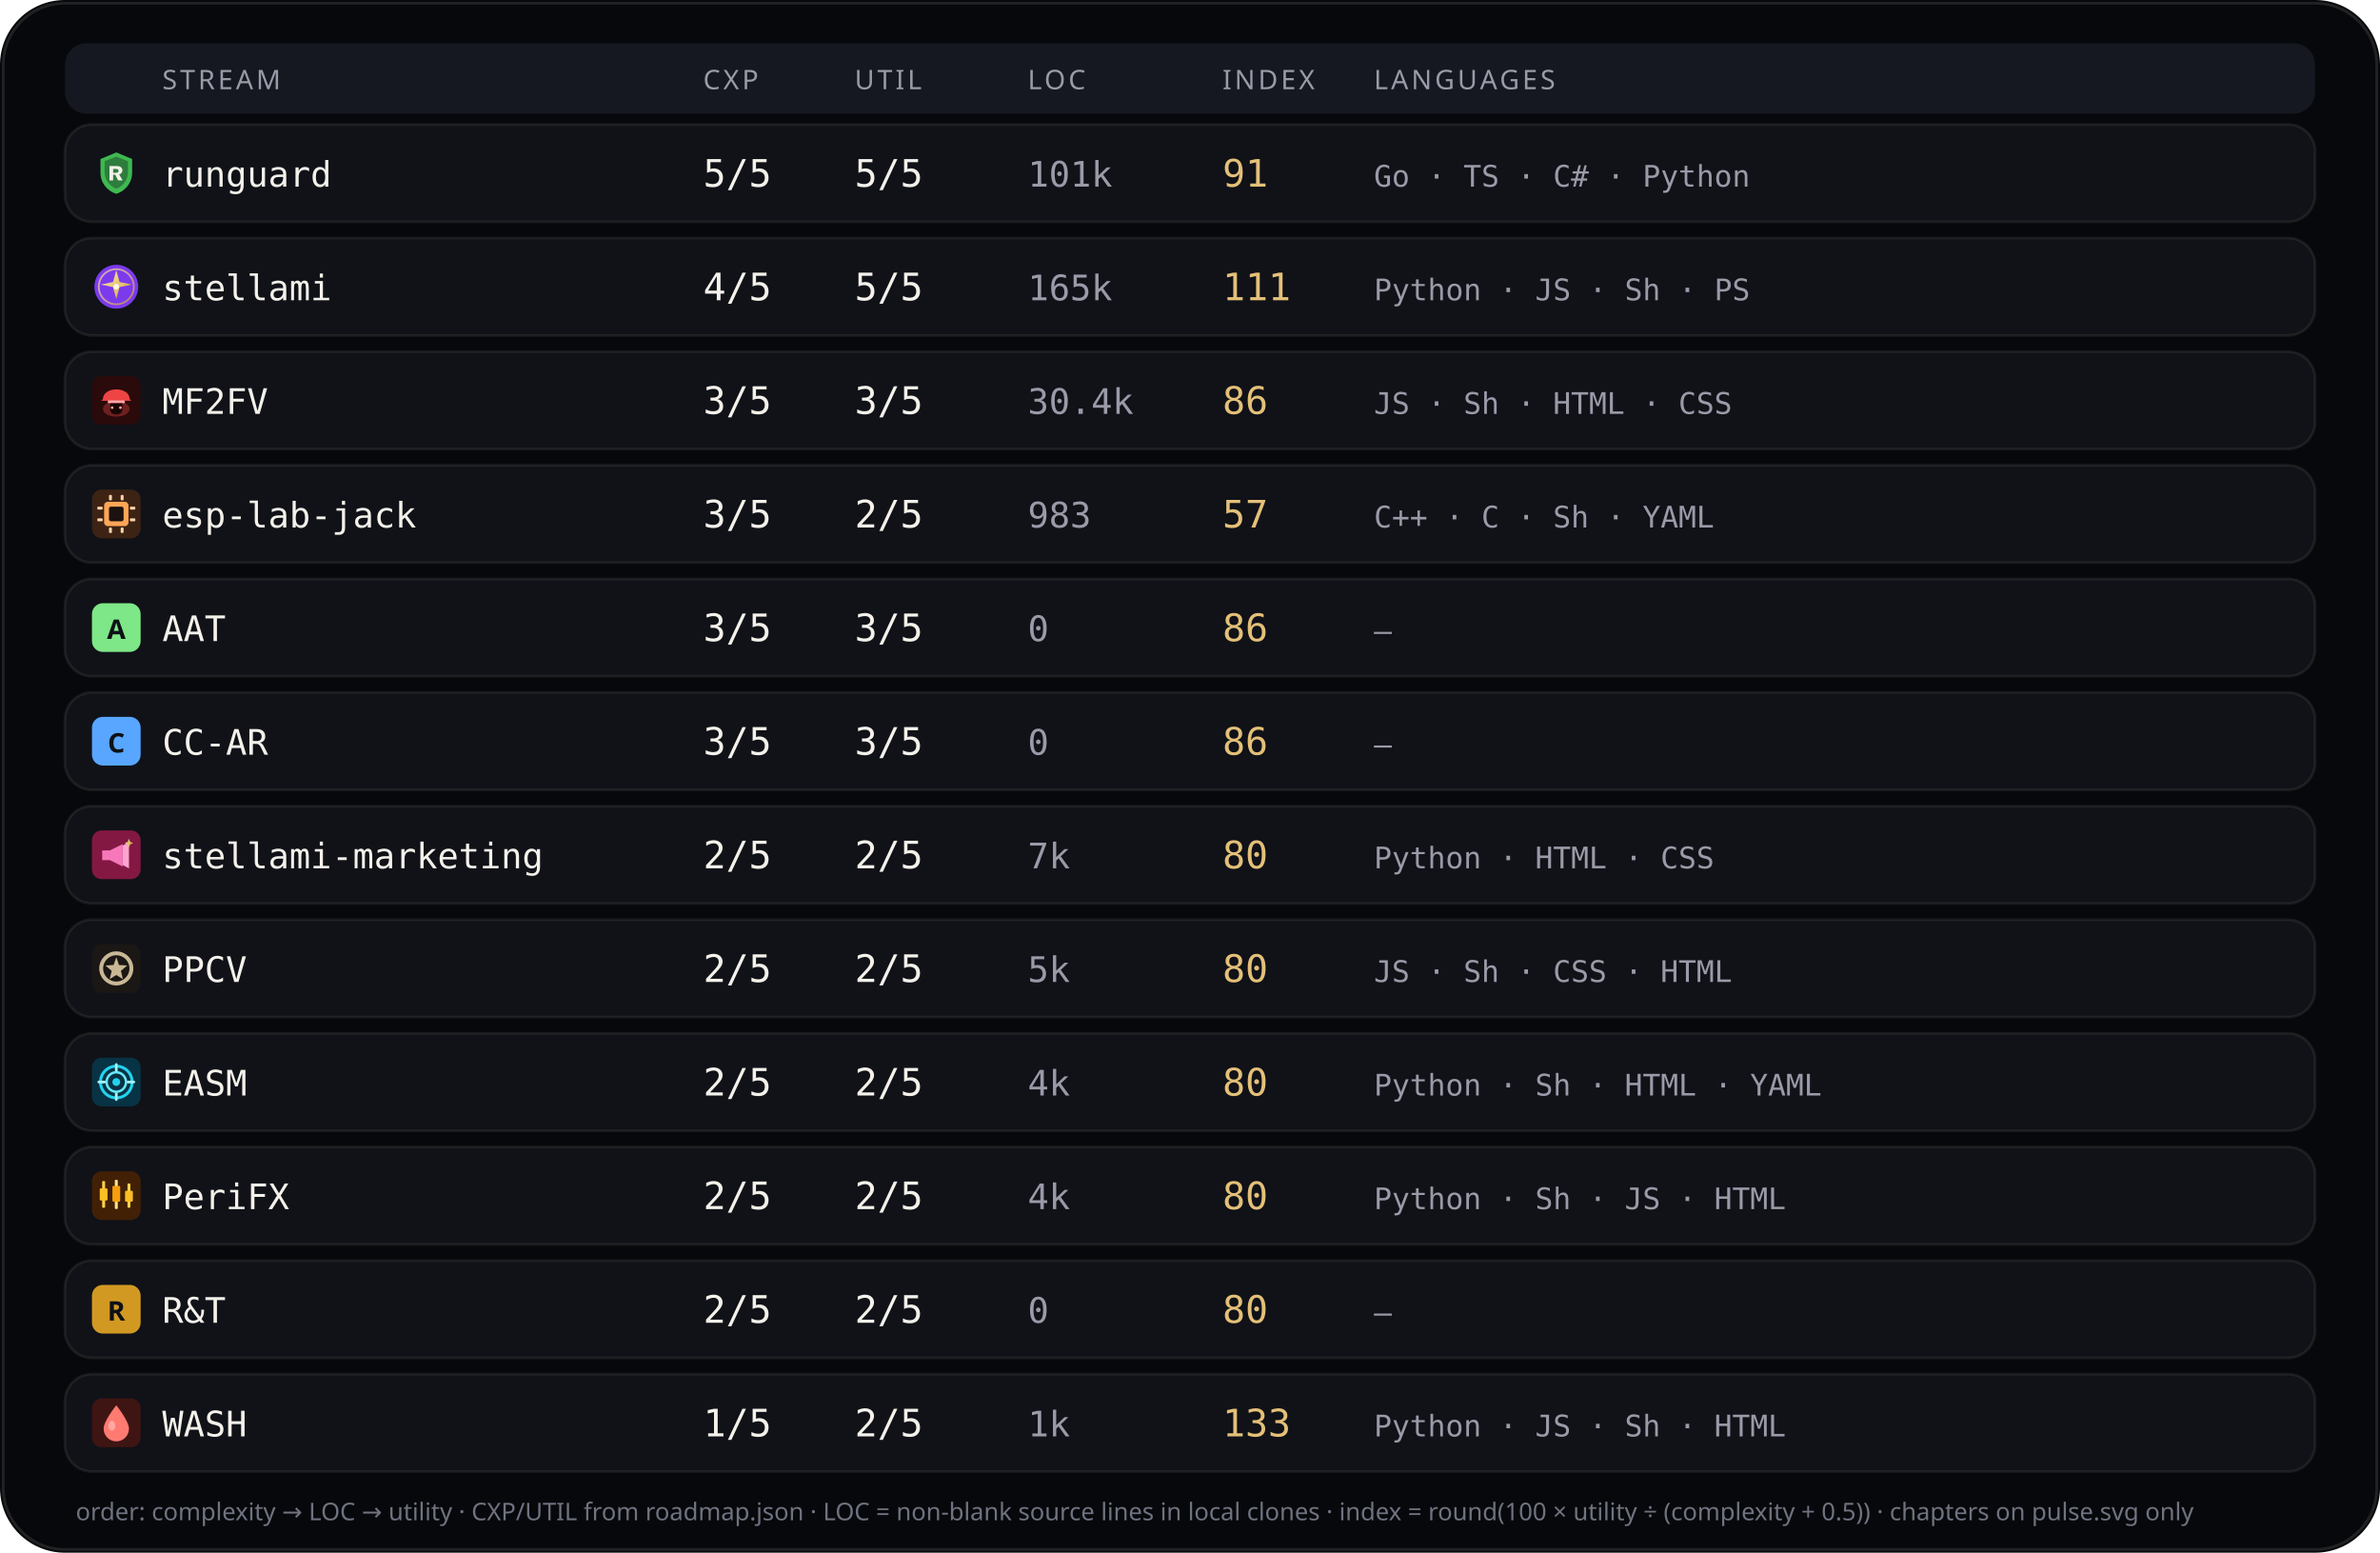
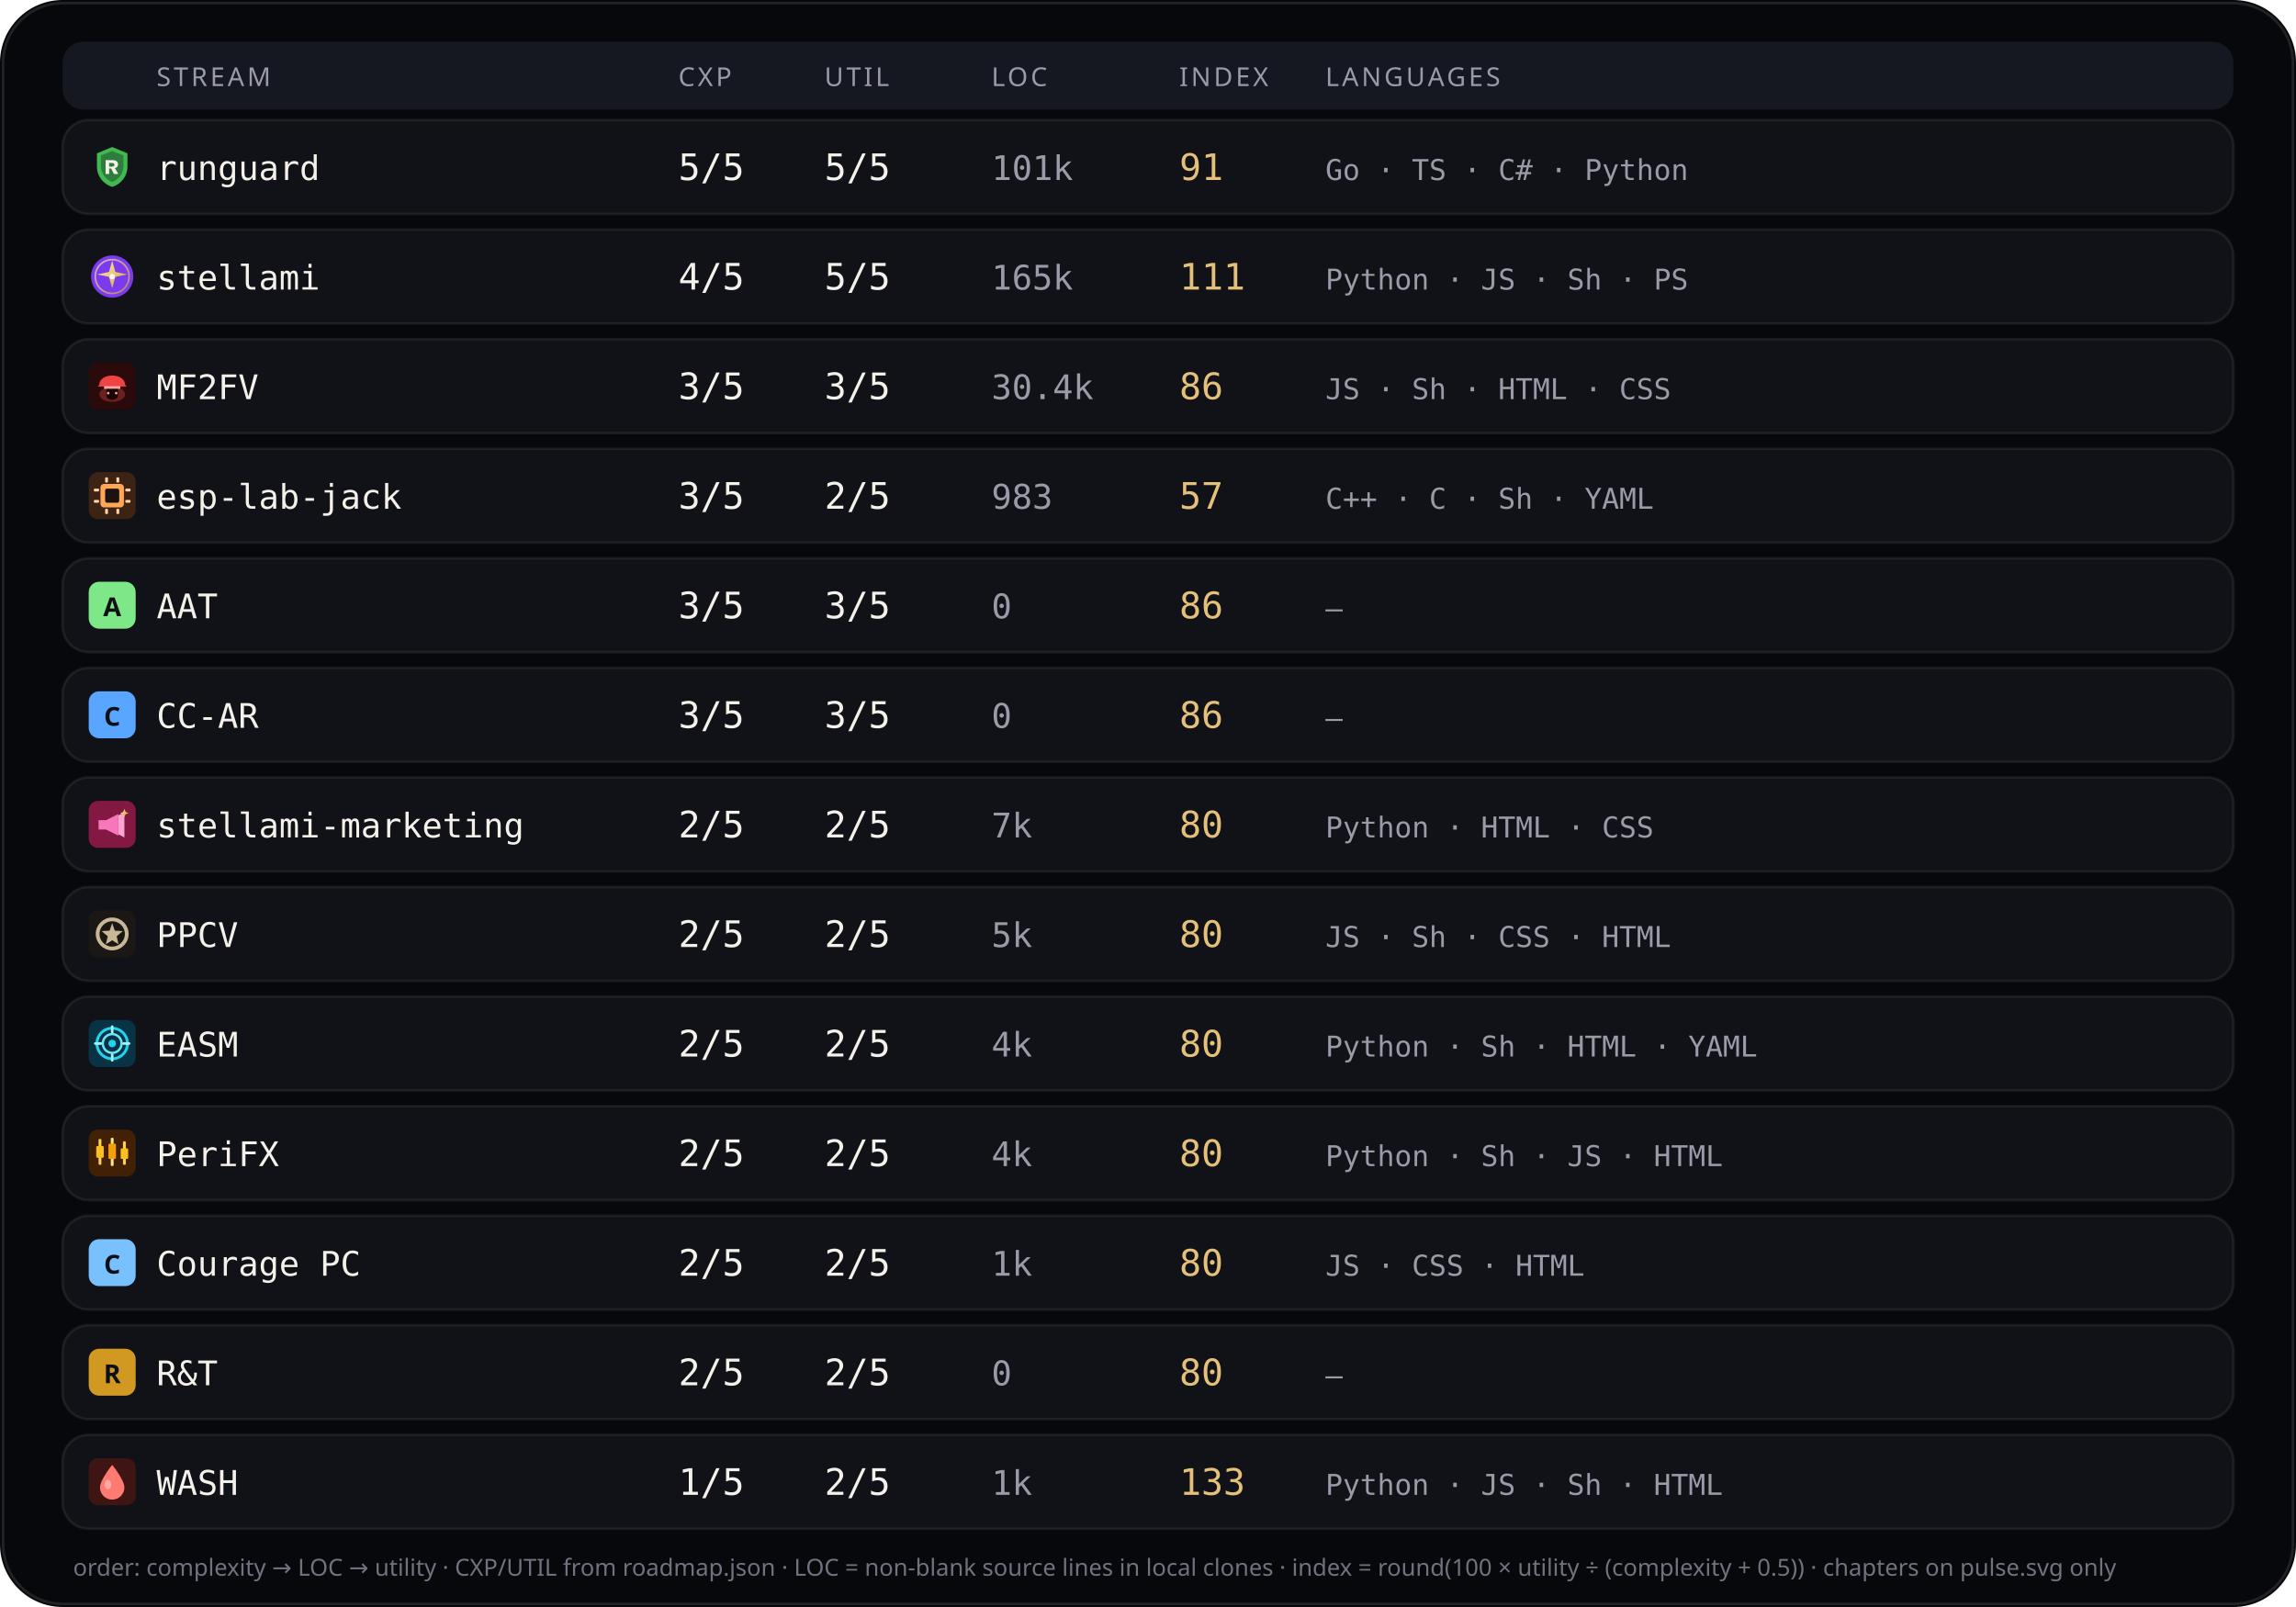
- <svg xmlns="http://www.w3.org/2000/svg" viewBox="0 0 880 574" width="880" height="574" role="img" aria-label="Stream complexity utility languages">
-   <rect width="880" height="574" rx="24" fill="#07080b" />
-   <rect x="1.2" y="1.2" width="877.6" height="571.6" rx="22.8" fill="none" stroke="rgba(232,228,214,0.12)" />
+ <svg xmlns="http://www.w3.org/2000/svg" viewBox="0 0 880 616" width="880" height="616" role="img" aria-label="Stream complexity utility languages">
+   <rect width="880" height="616" rx="24" fill="#07080b" />
+   <rect x="1.2" y="1.2" width="877.6" height="613.6" rx="22.8" fill="none" stroke="rgba(232,228,214,0.12)" />
  <rect x="24" y="16" width="832" height="26" rx="8" fill="#151820" />
  <text x="60" y="33" fill="#9a9aa8" font-size="10" font-family="ui-sans-serif, system-ui, sans-serif" letter-spacing="1.1">STREAM</text>
  <text x="260" y="33" fill="#9a9aa8" font-size="10" font-family="ui-sans-serif, system-ui, sans-serif" letter-spacing="1.1">CXP</text>
  <text x="316" y="33" fill="#9a9aa8" font-size="10" font-family="ui-sans-serif, system-ui, sans-serif" letter-spacing="1.1">UTIL</text>
  <text x="380" y="33" fill="#9a9aa8" font-size="10" font-family="ui-sans-serif, system-ui, sans-serif" letter-spacing="1.1">LOC</text>
  <text x="452" y="33" fill="#9a9aa8" font-size="10" font-family="ui-sans-serif, system-ui, sans-serif" letter-spacing="1.1">INDEX</text>
  <text x="508" y="33" fill="#9a9aa8" font-size="10" font-family="ui-sans-serif, system-ui, sans-serif" letter-spacing="1.1">LANGUAGES</text>
  <rect x="24" y="46" width="832" height="36" rx="10" fill="#101218" stroke="rgba(232,228,214,0.08)" />
  <g id="stream_logo_runguard" class="stream_logo" data-stream="runguard" transform="translate(34.0,55.0) scale(0.9)" opacity="1.0">
    <path fill="#3fb950" d="M10 1.5 L16.5 4.2 V9.8 C16.5 14.1 13.6 17.4 10 18.5 C6.4 17.4 3.5 14.1 3.5 9.8 V4.2 Z" />
    <path fill="#0d1117" fill-opacity=".35" d="M10 3.2 L14.8 5.1 V9.7 C14.8 12.9 12.6 15.4 10 16.4 C7.4 15.4 5.2 12.9 5.2 9.7 V5.1 Z" />
    <path fill="#f4f1ea" d="M7.2 7.1h3.1c1.35 0 2.2.7 2.2 1.75 0 .85-.5 1.45-1.35 1.65L12.6 13h-1.85l-1.2-2.35H8.7V13H7.2V7.1zm1.5 1.2v1.55h1.35c.55 0 .9-.28.9-.75s-.35-.8-.9-.8H8.7z" />
  </g>
  <use class="stream_logo" data-stream="runguard" href="#stream_logo_runguard" x="34.0" y="55.0" width="18" height="18" opacity="0" />
  <text x="60" y="69" fill="#f4f1ea" font-size="13" font-family="ui-monospace, SFMono-Regular, monospace">runguard</text>
  <text x="260" y="69" fill="#f4f1ea" font-size="14" font-family="ui-monospace, SFMono-Regular, monospace">5/5</text>
  <text x="316" y="69" fill="#f4f1ea" font-size="14" font-family="ui-monospace, SFMono-Regular, monospace">5/5</text>
  <text x="380" y="69" fill="#9a9aa8" font-size="13" font-family="ui-monospace, SFMono-Regular, monospace">101k</text>
  <text x="452" y="69" fill="#e4c078" font-size="14" font-family="ui-monospace, SFMono-Regular, monospace">91</text>
  <text x="508" y="69" fill="#9a9aa8" font-size="11" font-family="ui-monospace, SFMono-Regular, monospace">Go · TS · C# · Python</text>
  <rect x="24" y="88" width="832" height="36" rx="10" fill="#101218" stroke="rgba(232,228,214,0.08)" />
  <g id="stream_logo_stellami" class="stream_logo" data-stream="stellami" transform="translate(34.0,97.0) scale(0.9)" opacity="1.0">
    <defs>
      <linearGradient id="stream_logo_stellami-stellami-gold" x1="0%" y1="0%" x2="100%" y2="100%">
        <stop offset="0%" stop-color="#f5e6a8" />
        <stop offset="55%" stop-color="#e8c57a" />
        <stop offset="100%" stop-color="#c9a227" />
      </linearGradient>
    </defs>
    <circle cx="10" cy="10" r="9" fill="#7c3aed" />
    <circle cx="10" cy="10" r="7.2" fill="none" stroke="url(#stream_logo_stellami-stellami-gold)" stroke-width="0.7" opacity=".7" />
    <path fill="url(#stream_logo_stellami-stellami-gold)" d="M10 3.2 L11.35 8.05 L16.4 9.1 L11.35 10.15 L10 15 L8.65 10.15 L3.6 9.1 L8.65 8.05 Z" />
    <circle cx="10" cy="10" r="1.15" fill="#fff8e8" />
  </g>
  <use class="stream_logo" data-stream="stellami" href="#stream_logo_stellami" x="34.0" y="97.0" width="18" height="18" opacity="0" />
  <text x="60" y="111" fill="#f4f1ea" font-size="13" font-family="ui-monospace, SFMono-Regular, monospace">stellami</text>
  <text x="260" y="111" fill="#f4f1ea" font-size="14" font-family="ui-monospace, SFMono-Regular, monospace">4/5</text>
  <text x="316" y="111" fill="#f4f1ea" font-size="14" font-family="ui-monospace, SFMono-Regular, monospace">5/5</text>
  <text x="380" y="111" fill="#9a9aa8" font-size="13" font-family="ui-monospace, SFMono-Regular, monospace">165k</text>
  <text x="452" y="111" fill="#e4c078" font-size="14" font-family="ui-monospace, SFMono-Regular, monospace">111</text>
  <text x="508" y="111" fill="#9a9aa8" font-size="11" font-family="ui-monospace, SFMono-Regular, monospace">Python · JS · Sh · PS</text>
  <rect x="24" y="130" width="832" height="36" rx="10" fill="#101218" stroke="rgba(232,228,214,0.08)" />
  <g id="stream_logo_mf2fv" class="stream_logo" data-stream="mf2fv" transform="translate(34.0,139.0) scale(0.9)" opacity="1.0">
    <rect width="20" height="20" rx="4" fill="#2a0a0a" />
    <ellipse cx="10" cy="13.5" rx="5.5" ry="3.2" fill="#ef4444" opacity=".35" />
    <path fill="#ef4444" d="M4.5 9.5 C4.5 7.2 6.8 5.5 10 5.5 S15.5 7.2 15.5 9.5 L16.2 10.2 H3.8 Z" />
    <rect x="6.5" y="10" width="7" height="1.2" rx="0.4" fill="#fca5a5" />
    <path fill="#1a0505" d="M7.5 11.2 h5 v2.8 c0 1-1.1 1.8-2.5 1.8 s-2.5-.8-2.5-1.8 v-2.8z" />
    <circle cx="8.3" cy="13" r="0.55" fill="#fca5a5" />
    <circle cx="11.7" cy="13" r="0.55" fill="#fca5a5" />
  </g>
  <use class="stream_logo" data-stream="mf2fv" href="#stream_logo_mf2fv" x="34.0" y="139.0" width="18" height="18" opacity="0" />
  <text x="60" y="153" fill="#f4f1ea" font-size="13" font-family="ui-monospace, SFMono-Regular, monospace">MF2FV</text>
  <text x="260" y="153" fill="#f4f1ea" font-size="14" font-family="ui-monospace, SFMono-Regular, monospace">3/5</text>
  <text x="316" y="153" fill="#f4f1ea" font-size="14" font-family="ui-monospace, SFMono-Regular, monospace">3/5</text>
  <text x="380" y="153" fill="#9a9aa8" font-size="13" font-family="ui-monospace, SFMono-Regular, monospace">30.4k</text>
  <text x="452" y="153" fill="#e4c078" font-size="14" font-family="ui-monospace, SFMono-Regular, monospace">86</text>
  <text x="508" y="153" fill="#9a9aa8" font-size="11" font-family="ui-monospace, SFMono-Regular, monospace">JS · Sh · HTML · CSS</text>
  <rect x="24" y="172" width="832" height="36" rx="10" fill="#101218" stroke="rgba(232,228,214,0.08)" />
  <g id="stream_logo_esp-lab-jack" class="stream_logo" data-stream="esp-lab-jack" transform="translate(34.0,181.0) scale(0.9)" opacity="1.0">
    <rect width="20" height="20" rx="4" fill="#3d2314" />
    <rect x="5" y="5" width="10" height="10" rx="1.5" fill="#ffa657" />
    <rect x="7" y="7" width="6" height="6" rx="0.8" fill="#1c1210" />
    <rect x="2.2" y="7" width="2.2" height="1.2" rx="0.3" fill="#ffd4a8" />
    <rect x="2.2" y="11.8" width="2.2" height="1.2" rx="0.3" fill="#ffd4a8" />
    <rect x="15.6" y="7" width="2.2" height="1.2" rx="0.3" fill="#ffd4a8" />
    <rect x="15.6" y="11.8" width="2.2" height="1.2" rx="0.3" fill="#ffd4a8" />
    <rect x="7" y="2.2" width="1.2" height="2.2" rx="0.3" fill="#ffd4a8" />
    <rect x="11.8" y="2.2" width="1.2" height="2.2" rx="0.3" fill="#ffd4a8" />
    <rect x="7" y="15.6" width="1.2" height="2.2" rx="0.3" fill="#ffd4a8" />
    <rect x="11.8" y="15.6" width="1.2" height="2.2" rx="0.3" fill="#ffd4a8" />
  </g>
  <use class="stream_logo" data-stream="esp-lab-jack" href="#stream_logo_esp-lab-jack" x="34.0" y="181.0" width="18" height="18" opacity="0" />
  <text x="60" y="195" fill="#f4f1ea" font-size="13" font-family="ui-monospace, SFMono-Regular, monospace">esp-lab-jack</text>
  <text x="260" y="195" fill="#f4f1ea" font-size="14" font-family="ui-monospace, SFMono-Regular, monospace">3/5</text>
  <text x="316" y="195" fill="#f4f1ea" font-size="14" font-family="ui-monospace, SFMono-Regular, monospace">2/5</text>
  <text x="380" y="195" fill="#9a9aa8" font-size="13" font-family="ui-monospace, SFMono-Regular, monospace">983</text>
  <text x="452" y="195" fill="#e4c078" font-size="14" font-family="ui-monospace, SFMono-Regular, monospace">57</text>
  <text x="508" y="195" fill="#9a9aa8" font-size="11" font-family="ui-monospace, SFMono-Regular, monospace">C++ · C · Sh · YAML</text>
  <rect x="24" y="214" width="832" height="36" rx="10" fill="#101218" stroke="rgba(232,228,214,0.08)" />
  <g id="stream_logo_aat" class="stream_logo" data-stream="aat" opacity="1.0">
    <rect x="34.0" y="223.0" width="18" height="18" rx="4" fill="#7ee787" />
    <text x="43.0" y="236.2" text-anchor="middle" fill="#0d1117" font-size="10" font-family="ui-sans-serif, system-ui, sans-serif" font-weight="700">A</text>
  </g>
  <text x="60" y="237" fill="#f4f1ea" font-size="13" font-family="ui-monospace, SFMono-Regular, monospace">AAT</text>
  <text x="260" y="237" fill="#f4f1ea" font-size="14" font-family="ui-monospace, SFMono-Regular, monospace">3/5</text>
  <text x="316" y="237" fill="#f4f1ea" font-size="14" font-family="ui-monospace, SFMono-Regular, monospace">3/5</text>
  <text x="380" y="237" fill="#9a9aa8" font-size="13" font-family="ui-monospace, SFMono-Regular, monospace">0</text>
  <text x="452" y="237" fill="#e4c078" font-size="14" font-family="ui-monospace, SFMono-Regular, monospace">86</text>
  <text x="508" y="237" fill="#9a9aa8" font-size="11" font-family="ui-monospace, SFMono-Regular, monospace">—</text>
  <rect x="24" y="256" width="832" height="36" rx="10" fill="#101218" stroke="rgba(232,228,214,0.08)" />
  <g id="stream_logo_cc-ar" class="stream_logo" data-stream="cc-ar" opacity="1.0">
    <rect x="34.0" y="265.0" width="18" height="18" rx="4" fill="#58a6ff" />
    <text x="43.0" y="278.2" text-anchor="middle" fill="#0d1117" font-size="10" font-family="ui-sans-serif, system-ui, sans-serif" font-weight="700">C</text>
  </g>
  <text x="60" y="279" fill="#f4f1ea" font-size="13" font-family="ui-monospace, SFMono-Regular, monospace">CC-AR</text>
  <text x="260" y="279" fill="#f4f1ea" font-size="14" font-family="ui-monospace, SFMono-Regular, monospace">3/5</text>
  <text x="316" y="279" fill="#f4f1ea" font-size="14" font-family="ui-monospace, SFMono-Regular, monospace">3/5</text>
  <text x="380" y="279" fill="#9a9aa8" font-size="13" font-family="ui-monospace, SFMono-Regular, monospace">0</text>
  <text x="452" y="279" fill="#e4c078" font-size="14" font-family="ui-monospace, SFMono-Regular, monospace">86</text>
  <text x="508" y="279" fill="#9a9aa8" font-size="11" font-family="ui-monospace, SFMono-Regular, monospace">—</text>
  <rect x="24" y="298" width="832" height="36" rx="10" fill="#101218" stroke="rgba(232,228,214,0.08)" />
  <g id="stream_logo_stellami-marketing" class="stream_logo" data-stream="stellami-marketing" transform="translate(34.0,307.0) scale(0.9)" opacity="1.0">
    <defs>
      <linearGradient id="stream_logo_stellami-marketing-smkt-gold" x1="0%" y1="0%" x2="100%" y2="100%">
        <stop offset="0%" stop-color="#f5e6a8" />
        <stop offset="100%" stop-color="#c9a227" />
      </linearGradient>
    </defs>
    <rect width="20" height="20" rx="4" fill="#831843" />
    <path fill="#f778ba" d="M4.2 8.2h3.2l5.2-2.6v9.2l-5.2-2.6H4.2z" />
    <path fill="#fda4d0" d="M12.6 6.2l2.6-1.4v10.8l-2.6-1.4z" />
    <path fill="url(#stream_logo_stellami-marketing-smkt-gold)" d="M15.2 3.4 L15.7 4.7 L17 5.2 L15.7 5.7 L15.2 7 L14.7 5.7 L13.4 5.2 L14.7 4.7 Z" />
  </g>
  <use class="stream_logo" data-stream="stellami-marketing" href="#stream_logo_stellami-marketing" x="34.0" y="307.0" width="18" height="18" opacity="0" />
  <text x="60" y="321" fill="#f4f1ea" font-size="13" font-family="ui-monospace, SFMono-Regular, monospace">stellami-marketing</text>
  <text x="260" y="321" fill="#f4f1ea" font-size="14" font-family="ui-monospace, SFMono-Regular, monospace">2/5</text>
  <text x="316" y="321" fill="#f4f1ea" font-size="14" font-family="ui-monospace, SFMono-Regular, monospace">2/5</text>
  <text x="380" y="321" fill="#9a9aa8" font-size="13" font-family="ui-monospace, SFMono-Regular, monospace">7k</text>
  <text x="452" y="321" fill="#e4c078" font-size="14" font-family="ui-monospace, SFMono-Regular, monospace">80</text>
  <text x="508" y="321" fill="#9a9aa8" font-size="11" font-family="ui-monospace, SFMono-Regular, monospace">Python · HTML · CSS</text>
  <rect x="24" y="340" width="832" height="36" rx="10" fill="#101218" stroke="rgba(232,228,214,0.08)" />
  <g id="stream_logo_ppcv" class="stream_logo" data-stream="ppcv" transform="translate(34.0,349.0) scale(0.9)" opacity="1.0">
    <rect width="20" height="20" rx="4" fill="#1a1714" />
    <circle cx="10" cy="10" r="6.2" fill="none" stroke="#c9b896" stroke-width="1.6" />
    <path fill="#c9b896" d="M10 5.4 L11.1 8.6 L14.5 8.8 L11.9 11 L12.7 14.4 L10 12.7 L7.3 14.4 L8.1 11 L5.5 8.8 L8.9 8.6 Z" />
  </g>
  <use class="stream_logo" data-stream="ppcv" href="#stream_logo_ppcv" x="34.0" y="349.0" width="18" height="18" opacity="0" />
  <text x="60" y="363" fill="#f4f1ea" font-size="13" font-family="ui-monospace, SFMono-Regular, monospace">PPCV</text>
  <text x="260" y="363" fill="#f4f1ea" font-size="14" font-family="ui-monospace, SFMono-Regular, monospace">2/5</text>
  <text x="316" y="363" fill="#f4f1ea" font-size="14" font-family="ui-monospace, SFMono-Regular, monospace">2/5</text>
  <text x="380" y="363" fill="#9a9aa8" font-size="13" font-family="ui-monospace, SFMono-Regular, monospace">5k</text>
  <text x="452" y="363" fill="#e4c078" font-size="14" font-family="ui-monospace, SFMono-Regular, monospace">80</text>
  <text x="508" y="363" fill="#9a9aa8" font-size="11" font-family="ui-monospace, SFMono-Regular, monospace">JS · Sh · CSS · HTML</text>
  <rect x="24" y="382" width="832" height="36" rx="10" fill="#101218" stroke="rgba(232,228,214,0.08)" />
  <g id="stream_logo_easm" class="stream_logo" data-stream="easm" transform="translate(34.0,391.0) scale(0.9)" opacity="1.0">
    <rect width="20" height="20" rx="4" fill="#083344" />
    <circle cx="10" cy="10" r="6.5" fill="none" stroke="#22d3ee" stroke-width="1.2" />
    <circle cx="10" cy="10" r="4" fill="none" stroke="#67e8f9" stroke-width="1" />
    <circle cx="10" cy="10" r="1.6" fill="#22d3ee" />
    <path d="M10 2.8 V5.2 M10 14.8 V17.2 M2.8 10 H5.2 M14.8 10 H17.2" stroke="#a5f3fc" stroke-width="1.1" stroke-linecap="round" />
  </g>
  <use class="stream_logo" data-stream="easm" href="#stream_logo_easm" x="34.0" y="391.0" width="18" height="18" opacity="0" />
  <text x="60" y="405" fill="#f4f1ea" font-size="13" font-family="ui-monospace, SFMono-Regular, monospace">EASM</text>
  <text x="260" y="405" fill="#f4f1ea" font-size="14" font-family="ui-monospace, SFMono-Regular, monospace">2/5</text>
  <text x="316" y="405" fill="#f4f1ea" font-size="14" font-family="ui-monospace, SFMono-Regular, monospace">2/5</text>
  <text x="380" y="405" fill="#9a9aa8" font-size="13" font-family="ui-monospace, SFMono-Regular, monospace">4k</text>
  <text x="452" y="405" fill="#e4c078" font-size="14" font-family="ui-monospace, SFMono-Regular, monospace">80</text>
  <text x="508" y="405" fill="#9a9aa8" font-size="11" font-family="ui-monospace, SFMono-Regular, monospace">Python · Sh · HTML · YAML</text>
  <rect x="24" y="424" width="832" height="36" rx="10" fill="#101218" stroke="rgba(232,228,214,0.08)" />
  <g id="stream_logo_peri" class="stream_logo" data-stream="peri" transform="translate(34.0,433.0) scale(0.9)" opacity="1.0">
    <rect width="20" height="20" rx="4" fill="#422006" />
    <rect x="4.2" y="4" width="1.2" height="11" rx="0.4" fill="#fcd34d" />
    <rect x="3.2" y="7" width="3.2" height="5" rx="0.5" fill="#fbbf24" />
    <rect x="9.4" y="3.5" width="1.2" height="12" rx="0.4" fill="#fde68a" />
    <rect x="8.4" y="6" width="3.2" height="6.5" rx="0.5" fill="#f59e0b" />
    <rect x="14.6" y="5" width="1.2" height="10" rx="0.4" fill="#fcd34d" />
    <rect x="13.6" y="8" width="3.2" height="4.5" rx="0.5" fill="#fbbf24" />
  </g>
  <use class="stream_logo" data-stream="peri" href="#stream_logo_peri" x="34.0" y="433.0" width="18" height="18" opacity="0" />
  <text x="60" y="447" fill="#f4f1ea" font-size="13" font-family="ui-monospace, SFMono-Regular, monospace">PeriFX</text>
  <text x="260" y="447" fill="#f4f1ea" font-size="14" font-family="ui-monospace, SFMono-Regular, monospace">2/5</text>
  <text x="316" y="447" fill="#f4f1ea" font-size="14" font-family="ui-monospace, SFMono-Regular, monospace">2/5</text>
  <text x="380" y="447" fill="#9a9aa8" font-size="13" font-family="ui-monospace, SFMono-Regular, monospace">4k</text>
  <text x="452" y="447" fill="#e4c078" font-size="14" font-family="ui-monospace, SFMono-Regular, monospace">80</text>
  <text x="508" y="447" fill="#9a9aa8" font-size="11" font-family="ui-monospace, SFMono-Regular, monospace">Python · Sh · JS · HTML</text>
  <rect x="24" y="466" width="832" height="36" rx="10" fill="#101218" stroke="rgba(232,228,214,0.08)" />
-   <g id="stream_logo_rt" class="stream_logo" data-stream="rt" opacity="1.0">
-     <rect x="34.0" y="475.0" width="18" height="18" rx="4" fill="#d29922" />
-     <text x="43.0" y="488.2" text-anchor="middle" fill="#0d1117" font-size="10" font-family="ui-sans-serif, system-ui, sans-serif" font-weight="700">R</text>
-   </g>
-   <text x="60" y="489" fill="#f4f1ea" font-size="13" font-family="ui-monospace, SFMono-Regular, monospace">R&amp;T</text>
+   <g id="stream_logo_courage-pc" class="stream_logo" data-stream="courage-pc" opacity="1.0">
+     <rect x="34.0" y="475.0" width="18" height="18" rx="4" fill="#79c0ff" />
+     <text x="43.0" y="488.2" text-anchor="middle" fill="#0d1117" font-size="10" font-family="ui-sans-serif, system-ui, sans-serif" font-weight="700">C</text>
+   </g>
+   <text x="60" y="489" fill="#f4f1ea" font-size="13" font-family="ui-monospace, SFMono-Regular, monospace">Courage PC</text>
  <text x="260" y="489" fill="#f4f1ea" font-size="14" font-family="ui-monospace, SFMono-Regular, monospace">2/5</text>
  <text x="316" y="489" fill="#f4f1ea" font-size="14" font-family="ui-monospace, SFMono-Regular, monospace">2/5</text>
-   <text x="380" y="489" fill="#9a9aa8" font-size="13" font-family="ui-monospace, SFMono-Regular, monospace">0</text>
+   <text x="380" y="489" fill="#9a9aa8" font-size="13" font-family="ui-monospace, SFMono-Regular, monospace">1k</text>
  <text x="452" y="489" fill="#e4c078" font-size="14" font-family="ui-monospace, SFMono-Regular, monospace">80</text>
-   <text x="508" y="489" fill="#9a9aa8" font-size="11" font-family="ui-monospace, SFMono-Regular, monospace">—</text>
+   <text x="508" y="489" fill="#9a9aa8" font-size="11" font-family="ui-monospace, SFMono-Regular, monospace">JS · CSS · HTML</text>
  <rect x="24" y="508" width="832" height="36" rx="10" fill="#101218" stroke="rgba(232,228,214,0.08)" />
-   <g id="stream_logo_wash" class="stream_logo" data-stream="wash" transform="translate(34.0,517.0) scale(0.9)" opacity="1.0">
+   <g id="stream_logo_rt" class="stream_logo" data-stream="rt" opacity="1.0">
+     <rect x="34.0" y="517.0" width="18" height="18" rx="4" fill="#d29922" />
+     <text x="43.0" y="530.2" text-anchor="middle" fill="#0d1117" font-size="10" font-family="ui-sans-serif, system-ui, sans-serif" font-weight="700">R</text>
+   </g>
+   <text x="60" y="531" fill="#f4f1ea" font-size="13" font-family="ui-monospace, SFMono-Regular, monospace">R&amp;T</text>
+   <text x="260" y="531" fill="#f4f1ea" font-size="14" font-family="ui-monospace, SFMono-Regular, monospace">2/5</text>
+   <text x="316" y="531" fill="#f4f1ea" font-size="14" font-family="ui-monospace, SFMono-Regular, monospace">2/5</text>
+   <text x="380" y="531" fill="#9a9aa8" font-size="13" font-family="ui-monospace, SFMono-Regular, monospace">0</text>
+   <text x="452" y="531" fill="#e4c078" font-size="14" font-family="ui-monospace, SFMono-Regular, monospace">80</text>
+   <text x="508" y="531" fill="#9a9aa8" font-size="11" font-family="ui-monospace, SFMono-Regular, monospace">—</text>
+   <rect x="24" y="550" width="832" height="36" rx="10" fill="#101218" stroke="rgba(232,228,214,0.08)" />
+   <g id="stream_logo_wash" class="stream_logo" data-stream="wash" transform="translate(34.0,559.0) scale(0.9)" opacity="1.0">
    <rect width="20" height="20" rx="4" fill="#3f1513" />
    <path fill="#ff7b72" d="M10 2.8 C10 2.8 15.2 9.2 15.2 12.4 A5.2 5.2 0 0 1 4.8 12.4 C4.8 9.2 10 2.8 10 2.8 Z" />
    <ellipse cx="8.2" cy="11.2" rx="1.4" ry="2" fill="#ffd0cc" opacity=".55" />
  </g>
-   <use class="stream_logo" data-stream="wash" href="#stream_logo_wash" x="34.0" y="517.0" width="18" height="18" opacity="0" />
-   <text x="60" y="531" fill="#f4f1ea" font-size="13" font-family="ui-monospace, SFMono-Regular, monospace">WASH</text>
-   <text x="260" y="531" fill="#f4f1ea" font-size="14" font-family="ui-monospace, SFMono-Regular, monospace">1/5</text>
-   <text x="316" y="531" fill="#f4f1ea" font-size="14" font-family="ui-monospace, SFMono-Regular, monospace">2/5</text>
-   <text x="380" y="531" fill="#9a9aa8" font-size="13" font-family="ui-monospace, SFMono-Regular, monospace">1k</text>
-   <text x="452" y="531" fill="#e4c078" font-size="14" font-family="ui-monospace, SFMono-Regular, monospace">133</text>
-   <text x="508" y="531" fill="#9a9aa8" font-size="11" font-family="ui-monospace, SFMono-Regular, monospace">Python · JS · Sh · HTML</text>
-   <text x="28" y="562" fill="#6f7380" font-size="9" font-family="ui-sans-serif, system-ui, sans-serif">order: complexity → LOC → utility · CXP/UTIL from roadmap.json · LOC = non-blank source lines in local clones · index = round(100 × utility ÷ (complexity + 0.5)) · chapters on pulse.svg only</text>
+   <use class="stream_logo" data-stream="wash" href="#stream_logo_wash" x="34.0" y="559.0" width="18" height="18" opacity="0" />
+   <text x="60" y="573" fill="#f4f1ea" font-size="13" font-family="ui-monospace, SFMono-Regular, monospace">WASH</text>
+   <text x="260" y="573" fill="#f4f1ea" font-size="14" font-family="ui-monospace, SFMono-Regular, monospace">1/5</text>
+   <text x="316" y="573" fill="#f4f1ea" font-size="14" font-family="ui-monospace, SFMono-Regular, monospace">2/5</text>
+   <text x="380" y="573" fill="#9a9aa8" font-size="13" font-family="ui-monospace, SFMono-Regular, monospace">1k</text>
+   <text x="452" y="573" fill="#e4c078" font-size="14" font-family="ui-monospace, SFMono-Regular, monospace">133</text>
+   <text x="508" y="573" fill="#9a9aa8" font-size="11" font-family="ui-monospace, SFMono-Regular, monospace">Python · JS · Sh · HTML</text>
+   <text x="28" y="604" fill="#6f7380" font-size="9" font-family="ui-sans-serif, system-ui, sans-serif">order: complexity → LOC → utility · CXP/UTIL from roadmap.json · LOC = non-blank source lines in local clones · index = round(100 × utility ÷ (complexity + 0.5)) · chapters on pulse.svg only</text>
</svg>
